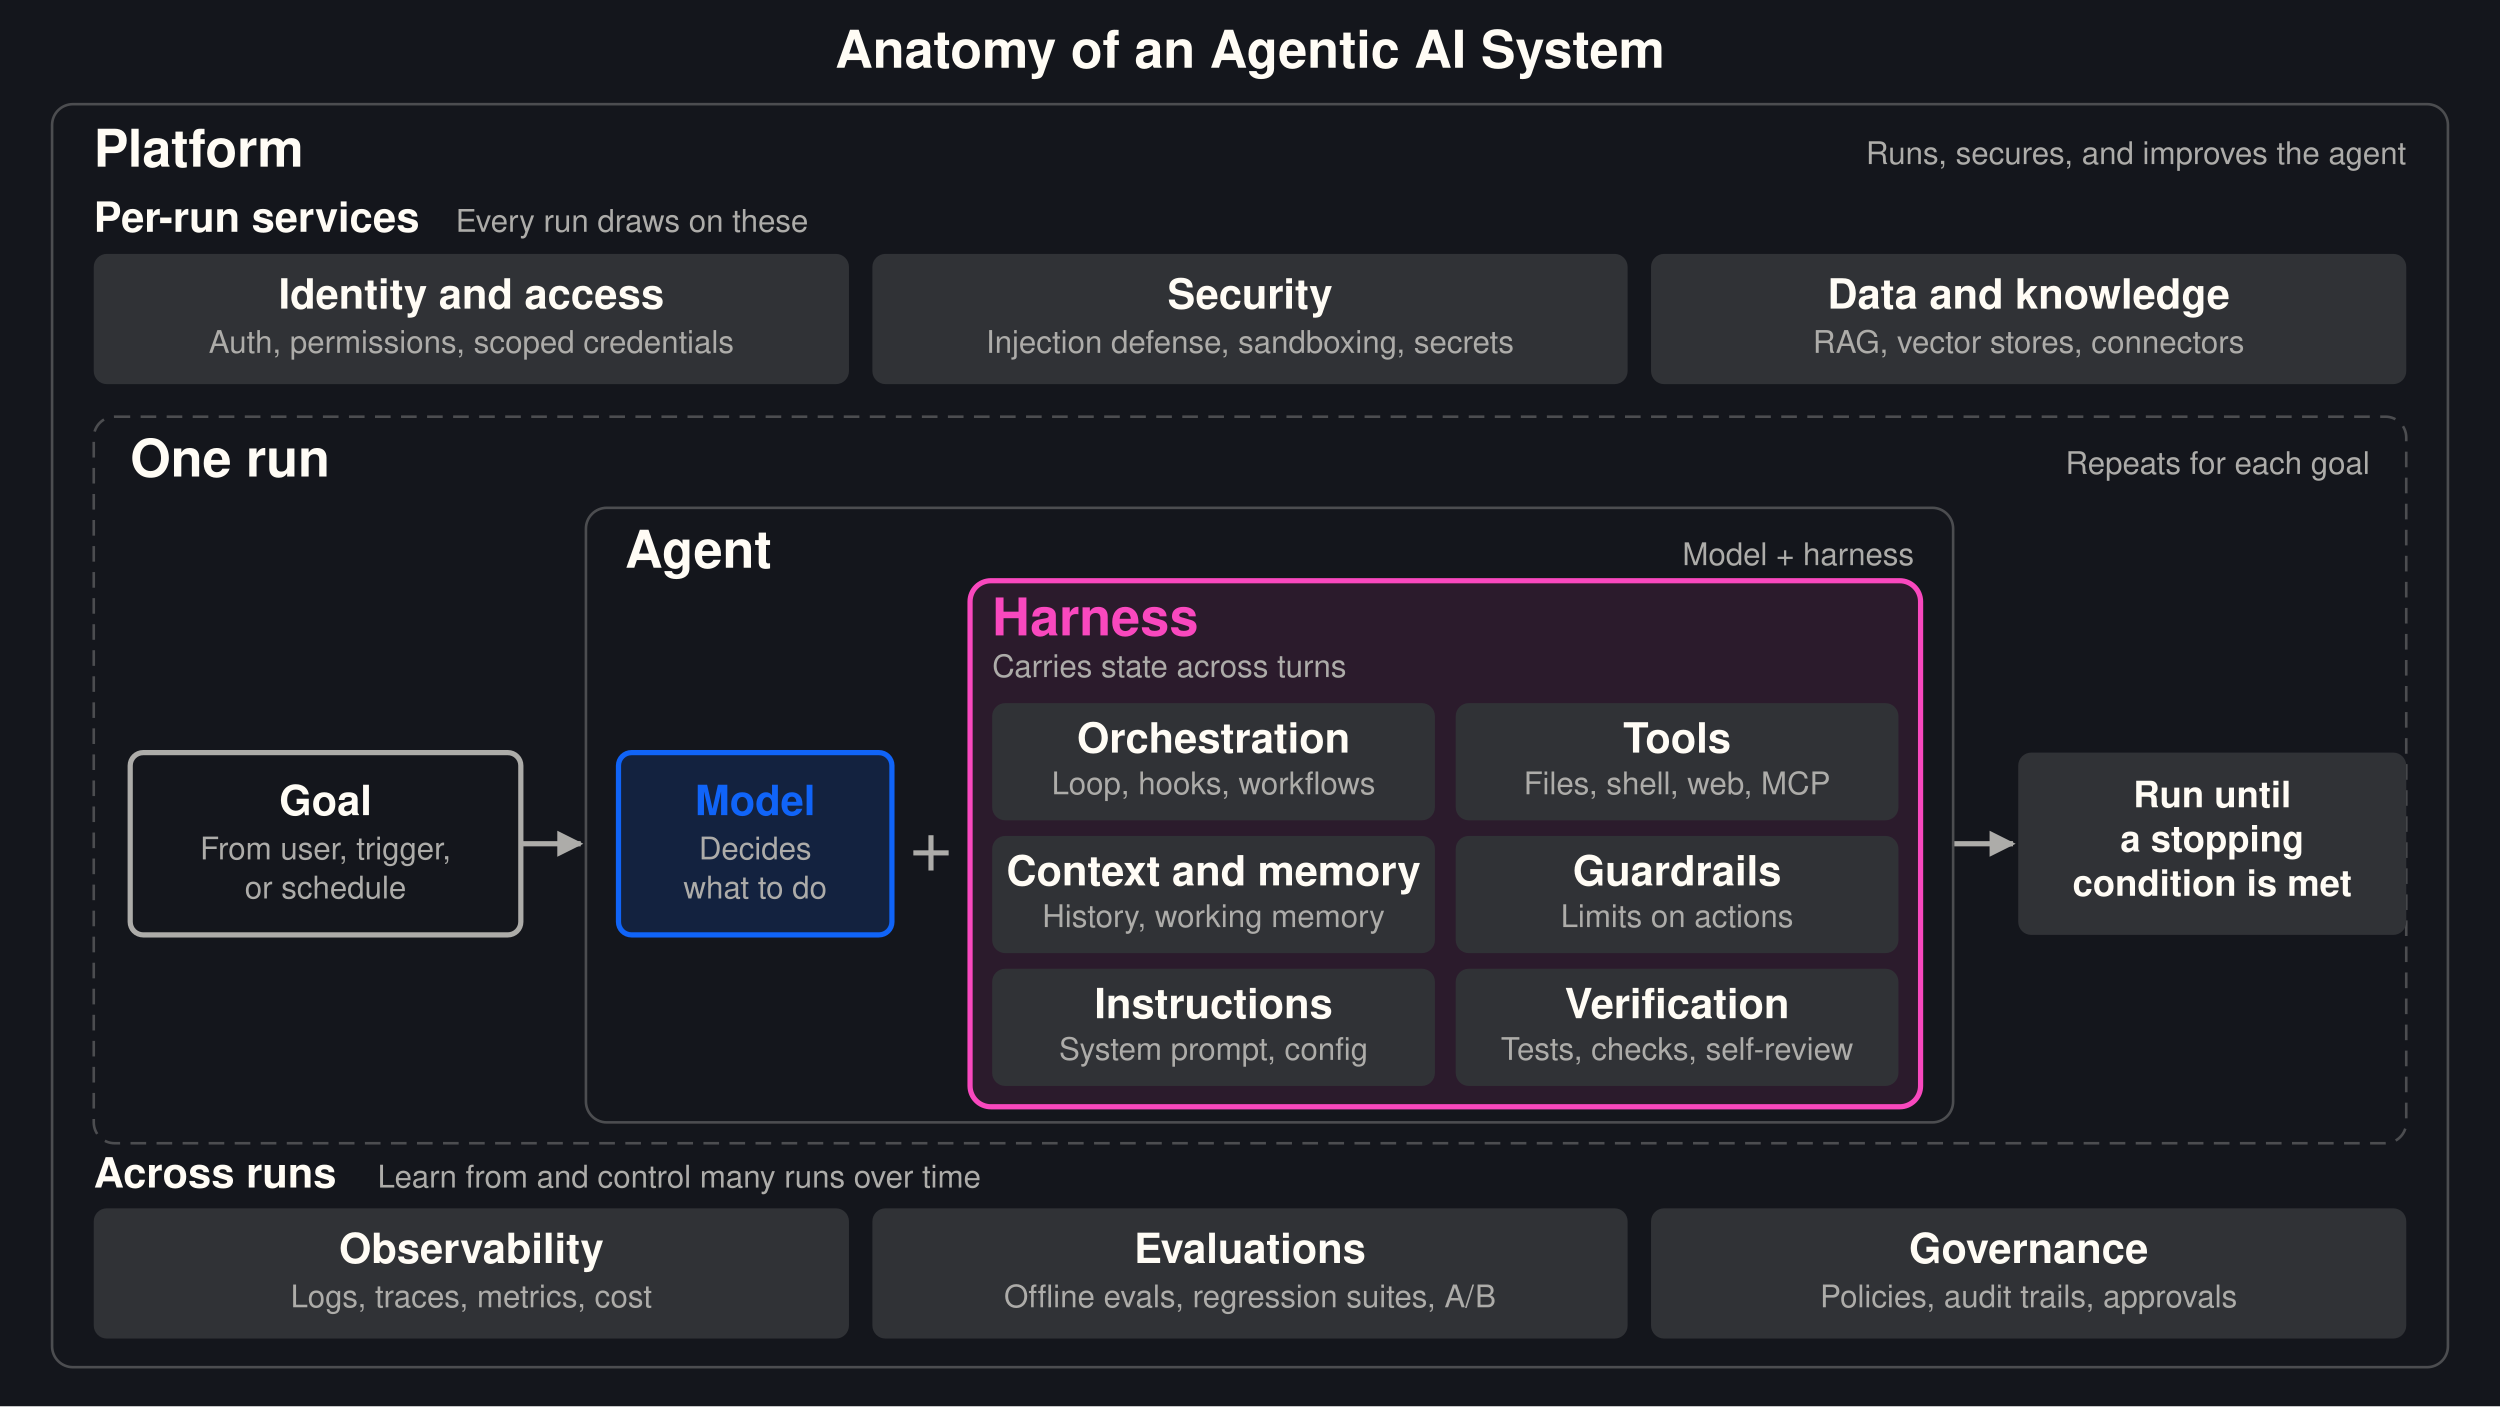
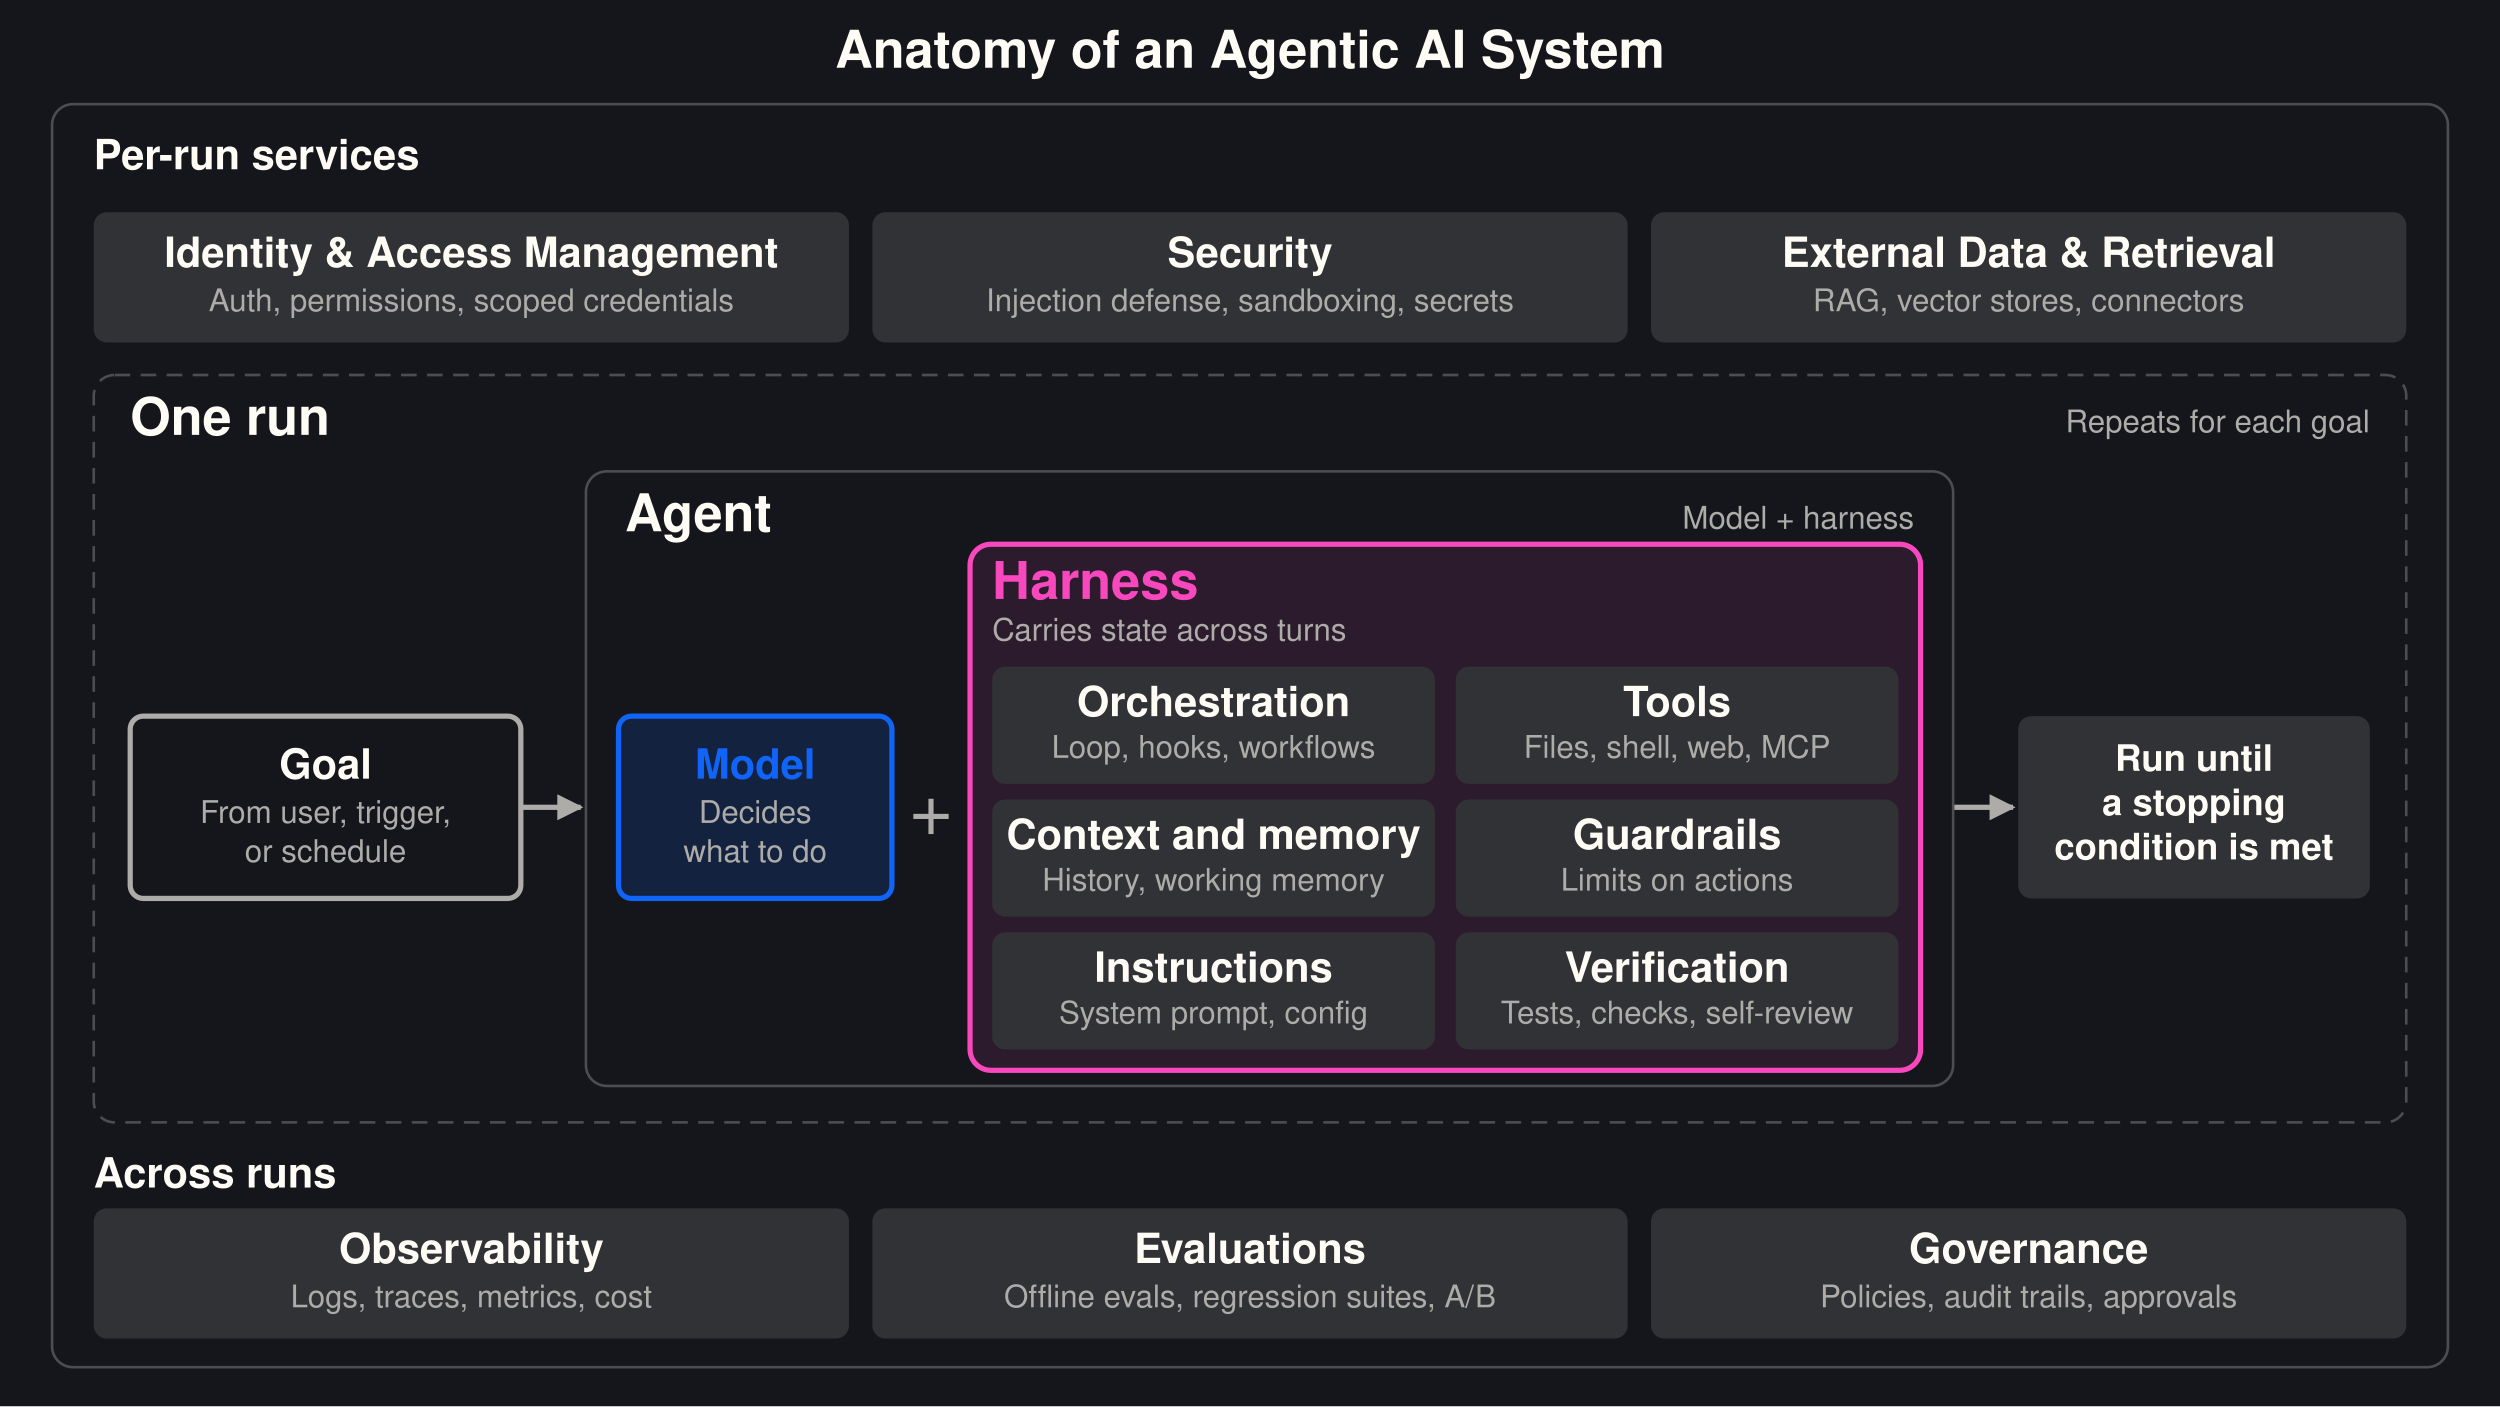
<svg xmlns="http://www.w3.org/2000/svg" viewBox="0 0 1920 1080" width="1920" height="1080" font-family="Helvetica, Arial, sans-serif">
  <defs>
    <marker id="arrow" viewBox="0 0 10 10" refX="9" refY="5" markerWidth="5" markerHeight="5" orient="auto">
      <path d="M0,0 L10,5 L0,10 z" fill="#adaca9" />
    </marker>
  </defs>
  <rect width="1920" height="1080" fill="#14161c" />
  <g id="title">
    <text x="960" y="52" text-anchor="middle" font-size="40" font-weight="700" fill="#fffcf5">Anatomy of an Agentic AI System</text>
  </g>
  <g id="platform">
    <rect x="40" y="80" width="1840" height="970" rx="16" fill="none" stroke="#4c4d50" stroke-width="2" />
-     <text x="72" y="128" font-size="40" font-weight="700" fill="#fffcf5">Platform</text>
-     <text x="1848" y="126" text-anchor="end" font-size="24" fill="#adaca9">Runs, secures, and improves the agent</text>
  </g>
  <g id="per-run">
-     <text x="72" y="178" font-size="32" font-weight="700" fill="#fffcf5">Per-run services</text>
-     <text x="350" y="178" font-size="24" fill="#adaca9">Every run draws on these</text>
-     <rect id="box-identity" x="72" y="195" width="580" height="100" rx="10" fill="#303236" />
-     <text x="362" y="237" text-anchor="middle" font-size="32" font-weight="700" fill="#fffcf5">Identity and access</text>
-     <text x="362" y="271" text-anchor="middle" font-size="24" fill="#adaca9">Auth, permissions, scoped credentials</text>
-     <rect id="box-security" x="670" y="195" width="580" height="100" rx="10" fill="#303236" />
-     <text x="960" y="237" text-anchor="middle" font-size="32" font-weight="700" fill="#fffcf5">Security</text>
-     <text x="960" y="271" text-anchor="middle" font-size="24" fill="#adaca9">Injection defense, sandboxing, secrets</text>
-     <rect id="box-data" x="1268" y="195" width="580" height="100" rx="10" fill="#303236" />
-     <text x="1558" y="237" text-anchor="middle" font-size="32" font-weight="700" fill="#fffcf5">Data and knowledge</text>
-     <text x="1558" y="271" text-anchor="middle" font-size="24" fill="#adaca9">RAG, vector stores, connectors</text>
+     <text x="72" y="130" font-size="32" font-weight="700" fill="#fffcf5">Per-run services</text>
+     <rect id="box-identity" x="72" y="163" width="580" height="100" rx="10" fill="#303236" />
+     <text x="362" y="205" text-anchor="middle" font-size="32" font-weight="700" fill="#fffcf5">Identity &amp; Access Management</text>
+     <text x="362" y="239" text-anchor="middle" font-size="24" fill="#adaca9">Auth, permissions, scoped credentials</text>
+     <rect id="box-security" x="670" y="163" width="580" height="100" rx="10" fill="#303236" />
+     <text x="960" y="205" text-anchor="middle" font-size="32" font-weight="700" fill="#fffcf5">Security</text>
+     <text x="960" y="239" text-anchor="middle" font-size="24" fill="#adaca9">Injection defense, sandboxing, secrets</text>
+     <rect id="box-data" x="1268" y="163" width="580" height="100" rx="10" fill="#303236" />
+     <text x="1558" y="205" text-anchor="middle" font-size="32" font-weight="700" fill="#fffcf5">External Data &amp; Retrieval</text>
+     <text x="1558" y="239" text-anchor="middle" font-size="24" fill="#adaca9">RAG, vector stores, connectors</text>
  </g>
  <g id="one-run">
-     <rect x="72" y="320" width="1776" height="558" rx="16" fill="none" stroke="#4c4d50" stroke-width="2" stroke-dasharray="12 8" />
-     <text x="100" y="366" font-size="40" font-weight="700" fill="#fffcf5">One run</text>
-     <text x="1820" y="364" text-anchor="end" font-size="24" fill="#adaca9">Repeats for each goal</text>
+     <rect x="72" y="288" width="1776" height="574" rx="16" fill="none" stroke="#4c4d50" stroke-width="2" stroke-dasharray="12 8" />
+     <text x="100" y="334" font-size="40" font-weight="700" fill="#fffcf5">One run</text>
+     <text x="1820" y="332" text-anchor="end" font-size="24" fill="#adaca9">Repeats for each goal</text>
  </g>
  <g id="goal">
-     <rect id="box-goal" x="100" y="578" width="300" height="140" rx="10" fill="none" stroke="#adaca9" stroke-width="4" />
-     <text x="250" y="626" text-anchor="middle" font-size="32" font-weight="700" fill="#fffcf5">Goal</text>
-     <text x="250" y="660" text-anchor="middle" font-size="24" fill="#adaca9">From user, trigger,</text>
-     <text x="250" y="690" text-anchor="middle" font-size="24" fill="#adaca9">or schedule</text>
+     <rect id="box-goal" x="100" y="550" width="300" height="140" rx="10" fill="none" stroke="#adaca9" stroke-width="4" />
+     <text x="250" y="598" text-anchor="middle" font-size="32" font-weight="700" fill="#fffcf5">Goal</text>
+     <text x="250" y="632" text-anchor="middle" font-size="24" fill="#adaca9">From user, trigger,</text>
+     <text x="250" y="662" text-anchor="middle" font-size="24" fill="#adaca9">or schedule</text>
  </g>
  <g id="arrows">
-     <line x1="400" y1="648" x2="446" y2="648" stroke="#adaca9" stroke-width="4" marker-end="url(#arrow)" />
-     <line x1="1500" y1="648" x2="1546" y2="648" stroke="#adaca9" stroke-width="4" marker-end="url(#arrow)" />
+     <line x1="400" y1="620" x2="446" y2="620" stroke="#adaca9" stroke-width="4" marker-end="url(#arrow)" />
+     <line x1="1500" y1="620" x2="1546" y2="620" stroke="#adaca9" stroke-width="4" marker-end="url(#arrow)" />
  </g>
  <g id="agent">
-     <rect x="450" y="390" width="1050" height="472" rx="16" fill="none" stroke="#4c4d50" stroke-width="2" />
-     <text x="480" y="436" font-size="40" font-weight="700" fill="#fffcf5">Agent</text>
-     <text x="1470" y="434" text-anchor="end" font-size="24" fill="#adaca9">Model + harness</text>
+     <rect x="450" y="362" width="1050" height="472" rx="16" fill="none" stroke="#4c4d50" stroke-width="2" />
+     <text x="480" y="408" font-size="40" font-weight="700" fill="#fffcf5">Agent</text>
+     <text x="1470" y="406" text-anchor="end" font-size="24" fill="#adaca9">Model + harness</text>
  </g>
  <g id="model">
-     <rect id="box-model" x="475" y="578" width="210" height="140" rx="10" fill="#13223f" stroke="#1064f8" stroke-width="4" />
-     <text x="580" y="626" text-anchor="middle" font-size="32" font-weight="700" fill="#1064f8">Model</text>
-     <text x="580" y="660" text-anchor="middle" font-size="24" fill="#adaca9">Decides</text>
-     <text x="580" y="690" text-anchor="middle" font-size="24" fill="#adaca9">what to do</text>
+     <rect id="box-model" x="475" y="550" width="210" height="140" rx="10" fill="#13223f" stroke="#1064f8" stroke-width="4" />
+     <text x="580" y="598" text-anchor="middle" font-size="32" font-weight="700" fill="#1064f8">Model</text>
+     <text x="580" y="632" text-anchor="middle" font-size="24" fill="#adaca9">Decides</text>
+     <text x="580" y="662" text-anchor="middle" font-size="24" fill="#adaca9">what to do</text>
  </g>
  <g id="plus">
-     <text x="715" y="668" text-anchor="middle" font-size="56" fill="#adaca9">+</text>
+     <text x="715" y="640" text-anchor="middle" font-size="56" fill="#adaca9">+</text>
  </g>
  <g id="harness">
-     <rect id="box-harness" x="745" y="446" width="730" height="404" rx="16" fill="#2b1b2c" stroke="#f948be" stroke-width="4" />
-     <text x="762" y="488" font-size="40" font-weight="700" fill="#f948be">Harness</text>
-     <text x="762" y="520" font-size="24" fill="#adaca9">Carries state across turns</text>
-     <rect id="box-orchestration" x="762" y="540" width="340" height="90" rx="10" fill="#303236" />
-     <text x="932" y="578" text-anchor="middle" font-size="32" font-weight="700" fill="#fffcf5">Orchestration</text>
-     <text x="932" y="610" text-anchor="middle" font-size="24" fill="#adaca9">Loop, hooks, workflows</text>
-     <rect id="box-tools" x="1118" y="540" width="340" height="90" rx="10" fill="#303236" />
-     <text x="1288" y="578" text-anchor="middle" font-size="32" font-weight="700" fill="#fffcf5">Tools</text>
-     <text x="1288" y="610" text-anchor="middle" font-size="24" fill="#adaca9">Files, shell, web, MCP</text>
-     <rect id="box-context" x="762" y="642" width="340" height="90" rx="10" fill="#303236" />
-     <text x="932" y="680" text-anchor="middle" font-size="32" font-weight="700" fill="#fffcf5">Context and memory</text>
-     <text x="932" y="712" text-anchor="middle" font-size="24" fill="#adaca9">History, working memory</text>
-     <rect id="box-guardrails" x="1118" y="642" width="340" height="90" rx="10" fill="#303236" />
-     <text x="1288" y="680" text-anchor="middle" font-size="32" font-weight="700" fill="#fffcf5">Guardrails</text>
-     <text x="1288" y="712" text-anchor="middle" font-size="24" fill="#adaca9">Limits on actions</text>
-     <rect id="box-instructions" x="762" y="744" width="340" height="90" rx="10" fill="#303236" />
-     <text x="932" y="782" text-anchor="middle" font-size="32" font-weight="700" fill="#fffcf5">Instructions</text>
-     <text x="932" y="814" text-anchor="middle" font-size="24" fill="#adaca9">System prompt, config</text>
-     <rect id="box-verification" x="1118" y="744" width="340" height="90" rx="10" fill="#303236" />
-     <text x="1288" y="782" text-anchor="middle" font-size="32" font-weight="700" fill="#fffcf5">Verification</text>
-     <text x="1288" y="814" text-anchor="middle" font-size="24" fill="#adaca9">Tests, checks, self-review</text>
+     <rect id="box-harness" x="745" y="418" width="730" height="404" rx="16" fill="#2b1b2c" stroke="#f948be" stroke-width="4" />
+     <text x="762" y="460" font-size="40" font-weight="700" fill="#f948be">Harness</text>
+     <text x="762" y="492" font-size="24" fill="#adaca9">Carries state across turns</text>
+     <rect id="box-orchestration" x="762" y="512" width="340" height="90" rx="10" fill="#303236" />
+     <text x="932" y="550" text-anchor="middle" font-size="32" font-weight="700" fill="#fffcf5">Orchestration</text>
+     <text x="932" y="582" text-anchor="middle" font-size="24" fill="#adaca9">Loop, hooks, workflows</text>
+     <rect id="box-tools" x="1118" y="512" width="340" height="90" rx="10" fill="#303236" />
+     <text x="1288" y="550" text-anchor="middle" font-size="32" font-weight="700" fill="#fffcf5">Tools</text>
+     <text x="1288" y="582" text-anchor="middle" font-size="24" fill="#adaca9">Files, shell, web, MCP</text>
+     <rect id="box-context" x="762" y="614" width="340" height="90" rx="10" fill="#303236" />
+     <text x="932" y="652" text-anchor="middle" font-size="32" font-weight="700" fill="#fffcf5">Context and memory</text>
+     <text x="932" y="684" text-anchor="middle" font-size="24" fill="#adaca9">History, working memory</text>
+     <rect id="box-guardrails" x="1118" y="614" width="340" height="90" rx="10" fill="#303236" />
+     <text x="1288" y="652" text-anchor="middle" font-size="32" font-weight="700" fill="#fffcf5">Guardrails</text>
+     <text x="1288" y="684" text-anchor="middle" font-size="24" fill="#adaca9">Limits on actions</text>
+     <rect id="box-instructions" x="762" y="716" width="340" height="90" rx="10" fill="#303236" />
+     <text x="932" y="754" text-anchor="middle" font-size="32" font-weight="700" fill="#fffcf5">Instructions</text>
+     <text x="932" y="786" text-anchor="middle" font-size="24" fill="#adaca9">System prompt, config</text>
+     <rect id="box-verification" x="1118" y="716" width="340" height="90" rx="10" fill="#303236" />
+     <text x="1288" y="754" text-anchor="middle" font-size="32" font-weight="700" fill="#fffcf5">Verification</text>
+     <text x="1288" y="786" text-anchor="middle" font-size="24" fill="#adaca9">Tests, checks, self-review</text>
  </g>
  <g id="stop">
-     <rect id="box-stop" x="1550" y="578" width="298" height="140" rx="10" fill="#303236" />
-     <text x="1699" y="620" text-anchor="middle" font-size="28" font-weight="700" fill="#fffcf5">Run until</text>
-     <text x="1699" y="654" text-anchor="middle" font-size="28" font-weight="700" fill="#fffcf5">a stopping</text>
-     <text x="1699" y="688" text-anchor="middle" font-size="28" font-weight="700" fill="#fffcf5">condition is met</text>
+     <rect id="box-stop" x="1550" y="550" width="270" height="140" rx="10" fill="#303236" />
+     <text x="1685" y="592" text-anchor="middle" font-size="28" font-weight="700" fill="#fffcf5">Run until</text>
+     <text x="1685" y="626" text-anchor="middle" font-size="28" font-weight="700" fill="#fffcf5">a stopping</text>
+     <text x="1685" y="660" text-anchor="middle" font-size="28" font-weight="700" fill="#fffcf5">condition is met</text>
  </g>
  <g id="across-runs">
    <text x="72" y="912" font-size="32" font-weight="700" fill="#fffcf5">Across runs</text>
-     <text x="290" y="912" font-size="24" fill="#adaca9">Learn from and control many runs over time</text>
    <rect id="box-observability" x="72" y="928" width="580" height="100" rx="10" fill="#303236" />
    <text x="362" y="970" text-anchor="middle" font-size="32" font-weight="700" fill="#fffcf5">Observability</text>
    <text x="362" y="1004" text-anchor="middle" font-size="24" fill="#adaca9">Logs, traces, metrics, cost</text>
    <rect id="box-evaluations" x="670" y="928" width="580" height="100" rx="10" fill="#303236" />
    <text x="960" y="970" text-anchor="middle" font-size="32" font-weight="700" fill="#fffcf5">Evaluations</text>
    <text x="960" y="1004" text-anchor="middle" font-size="24" fill="#adaca9">Offline evals, regression suites, A/B</text>
    <rect id="box-governance" x="1268" y="928" width="580" height="100" rx="10" fill="#303236" />
    <text x="1558" y="970" text-anchor="middle" font-size="32" font-weight="700" fill="#fffcf5">Governance</text>
    <text x="1558" y="1004" text-anchor="middle" font-size="24" fill="#adaca9">Policies, audit trails, approvals</text>
  </g>
</svg>
